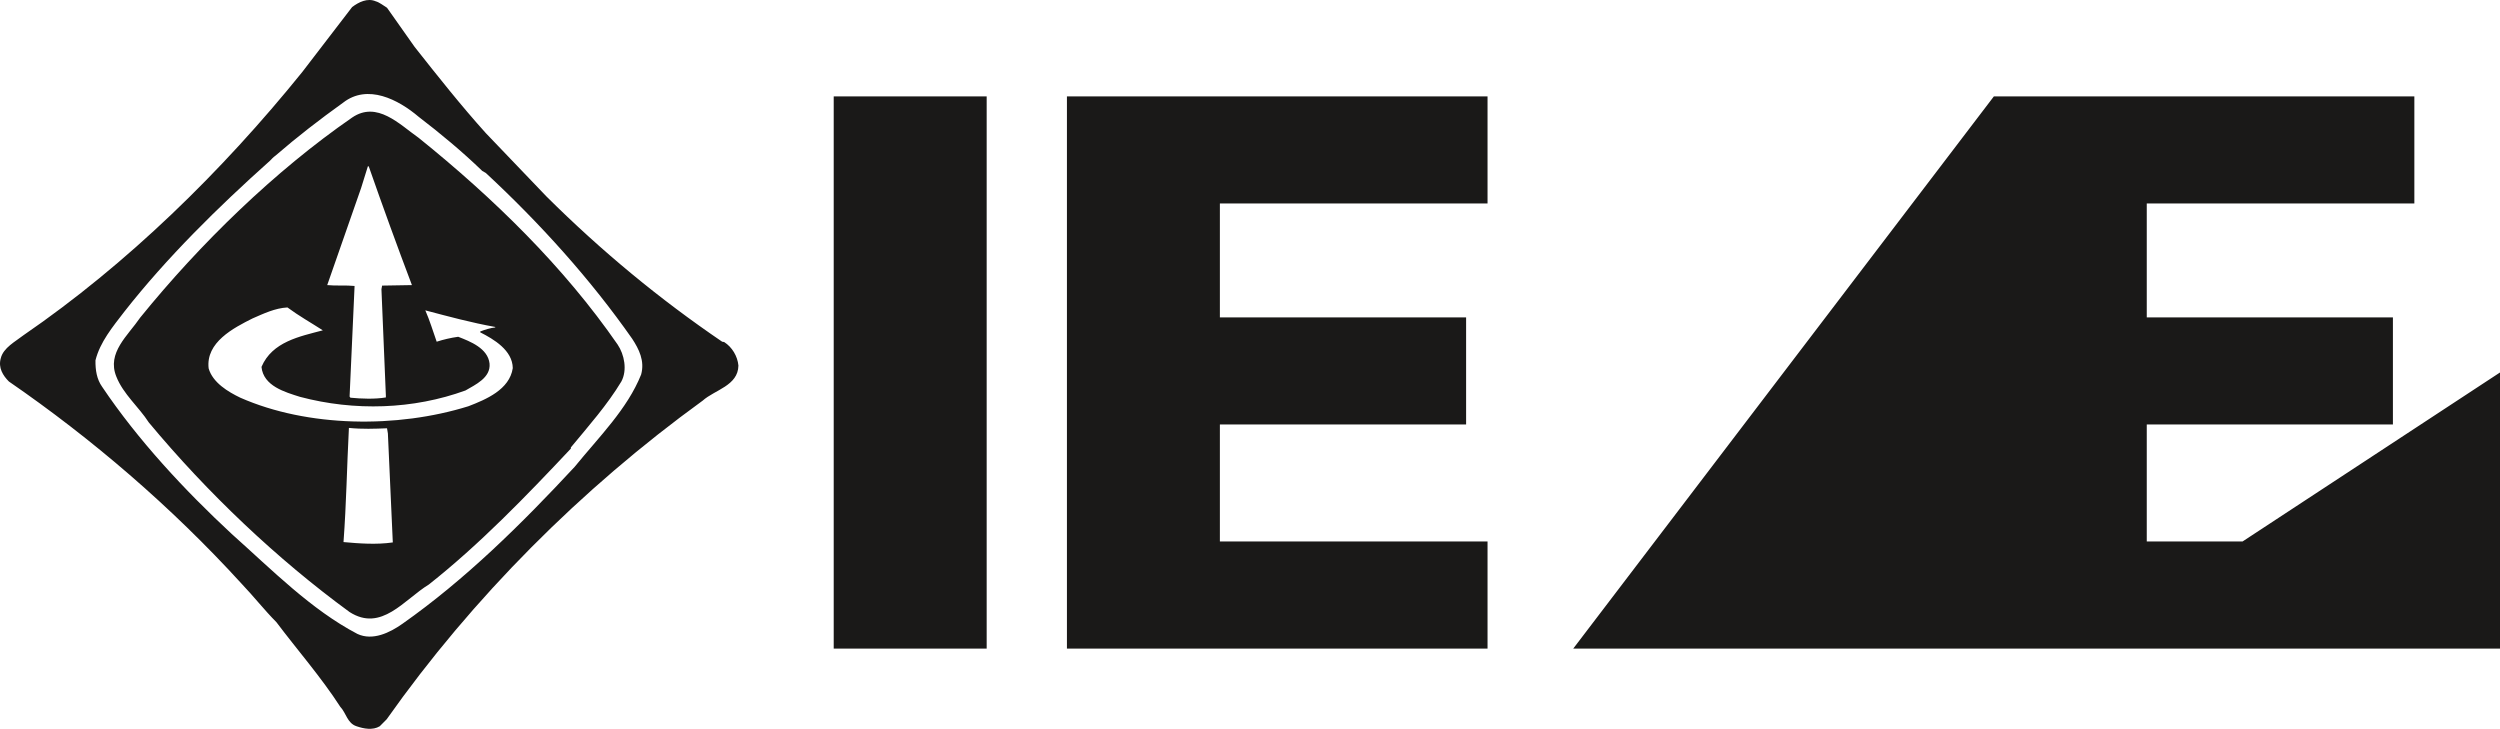
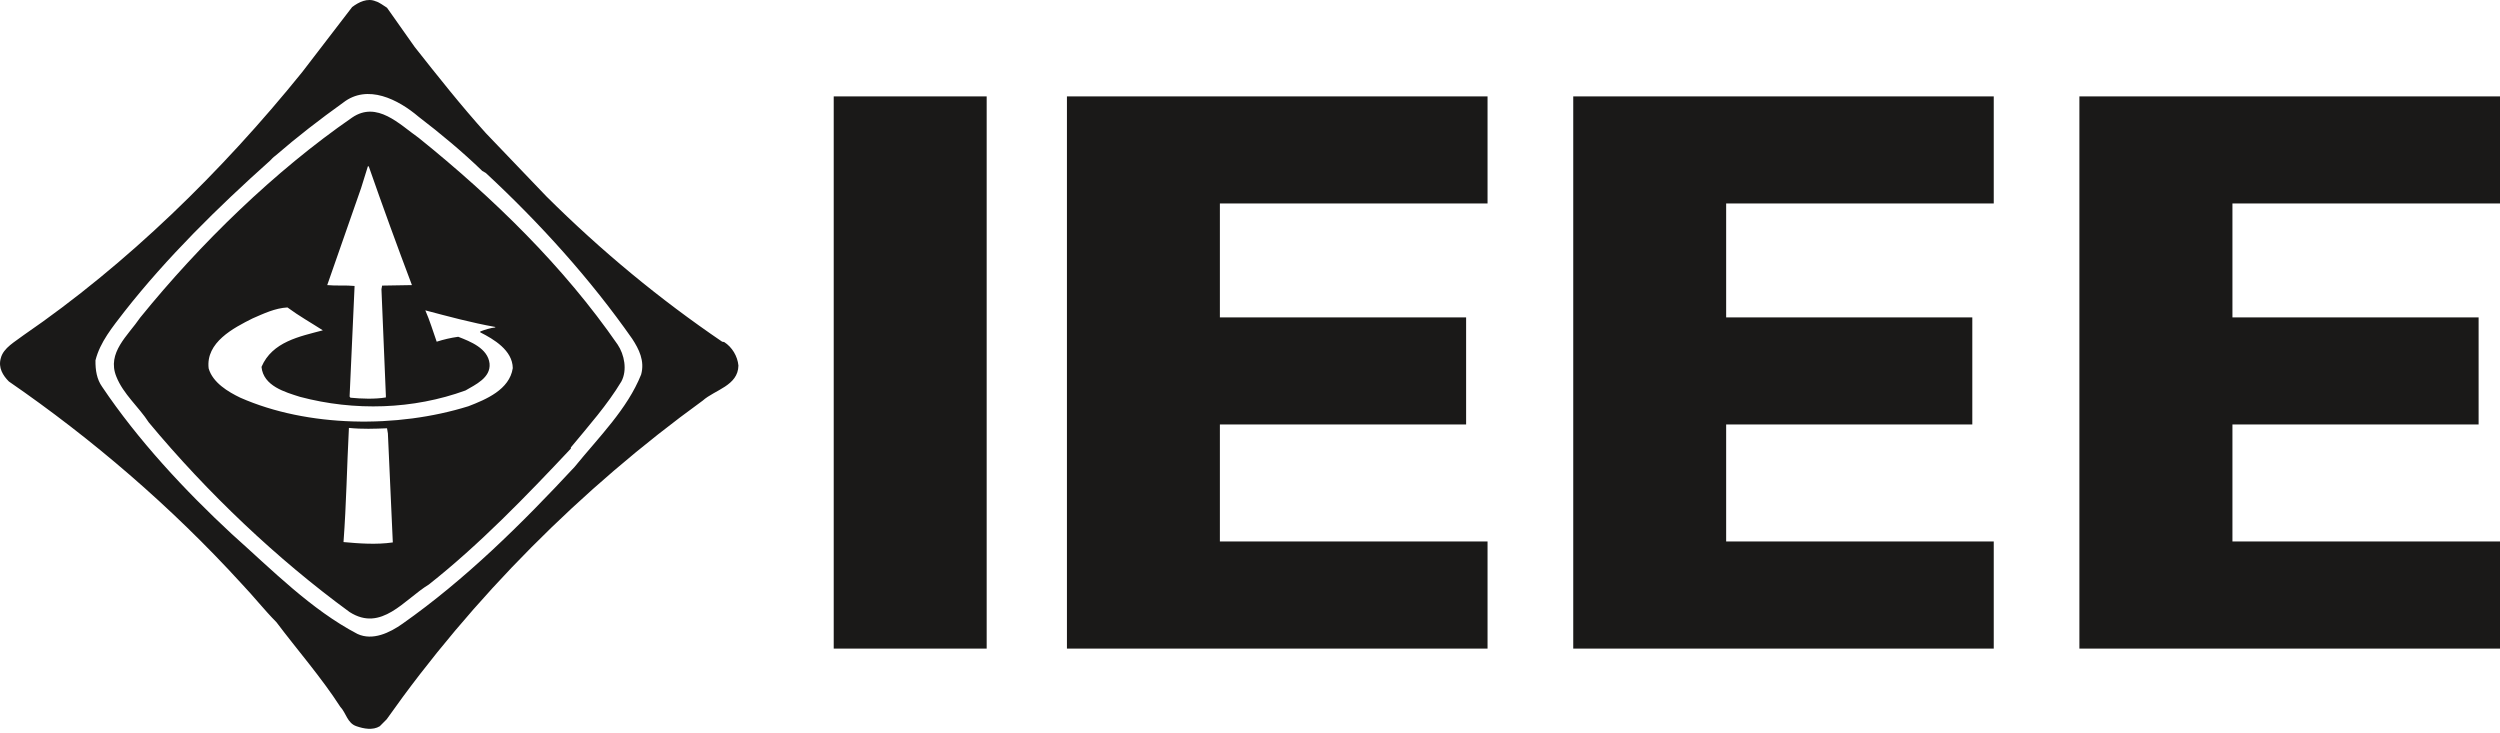
- <svg xmlns="http://www.w3.org/2000/svg" viewBox="0 0 512 149.262">
-   <path fill="#1a1918" d="M170.744 19.748h31.326v113.084h-31.326zm47.763 113.084V19.748h86.141v21.925h-54.817v23.334h50.428v21.929h-50.428v23.961h54.817v21.935zm103.692 0L408.34 19.748h86.12v21.925h-54.803v23.334h50.412v21.929h-50.412v23.961h54.803v21.935zm103.66 0L598.12 19.748h86.142v21.925h-54.8v23.334h50.417v21.929h-50.416v23.961h54.799v21.935zM71.457 87.637c-.414 7.985-.516 15.375-1.107 23.38 3.16.287 6.726.563 10.096.072L79.44 88.774l-.177-1.062c-2.566.1-4.995.203-7.806-.075zM51.718 65.214c-3.892 1.951-9.619 4.9-8.987 10.239.834 2.915 3.99 4.799 6.488 5.997 13.805 6.083 32.131 6.29 46.707 1.75 3.598-1.387 8.428-3.398 9.09-7.807-.039-3.642-3.895-5.935-6.665-7.33v-.173c.966-.381 2.077-.725 3.077-.83v-.097c-4.882-.875-9.595-2.152-14.323-3.402.91 2.075 1.567 4.263 2.326 6.42 1.42-.455 2.877-.8 4.41-1.01 2.494.971 6.064 2.36 6.418 5.477.278 2.916-2.913 4.336-4.928 5.52-10.692 3.89-22.72 4.27-33.87 1.312-3.08-.97-7.525-2.216-7.907-6.138 2.187-5.162 7.84-6.237 12.562-7.49-2.427-1.564-4.894-2.948-7.247-4.688-2.54.14-4.86 1.252-7.15 2.25zm23.62-31.149-1.384 4.443-6.94 19.879c1.738.177 3.89 0 5.596.177v.164l-1.015 22.486.175.236c2.22.218 4.993.329 7.256-.057v-.354l-.907-21.81.137-.738 6.106-.104c-3.046-8.047-6-16.175-8.845-24.322zm-3.224-9.988c5.105-3.478 9.686 1.385 13.643 4.164 15.296 12.312 29.73 26.405 40.729 42.32 1.386 2.053 2.013 5.242.77 7.566-2.852 4.756-6.7 9.097-10.346 13.505v.241c-9.094 9.68-18.698 19.632-29.076 27.83-5.065 3.082-9.715 9.813-16.239 5.643-14.854-10.855-29.069-24.351-41.119-38.826-2.043-3.182-5.234-5.79-6.654-9.4-1.984-4.887 2.389-8.394 4.89-12.075C41 49.892 56.26 35.033 72.114 24.077zM84.916 9.605l-5.653-8.013C78.569 1.17 77.706.47 76.94.265c-1.668-.723-3.466.152-4.826 1.184L61.883 14.774C45.469 35.102 26.04 54.083 4.843 68.633 3.166 69.942.675 71.22.157 73.378c-.557 1.94.454 3.542 1.66 4.75 16.974 11.691 33.202 25.571 47.647 41.4 2.563 2.694 4.643 5.373 7.15 7.902 4.226 5.622 9.189 11.289 13.073 17.32 1.217 1.273 1.426 3.366 3.33 3.986 1.492.516 3.332.866 4.755 0l1.414-1.42c17.563-24.88 39.837-47.226 64.724-65.266 2.491-2.225 7.25-3.052 7.318-7.181-.177-1.905-1.286-3.782-2.922-4.822l-.408-.067c-12.807-8.712-24.74-18.565-35.981-29.743L99.494 27.26C94.46 21.68 89.57 15.5 84.916 9.605zM70.28 21.019c4.993-3.886 11.276-.659 15.478 2.916 4.4 3.363 8.983 7.174 13.005 11.068l.732.42c11.139 10.336 21.485 21.823 29.984 33.967 1.378 2.113 2.595 4.508 1.826 7.313-2.835 7.085-8.593 12.732-13.629 18.92-10.894 11.725-22.385 23.071-35.25 32.123-2.602 1.84-6.112 3.54-9.23 2.08-9.47-4.957-17.454-13.077-25.742-20.475-9.613-8.913-19.259-19.29-26.544-30.146-1.084-1.523-1.389-3.402-1.357-5.411.936-3.747 3.504-6.831 5.933-9.99 8.608-10.97 19.152-21.376 29.801-30.882.246-.243.7-.762 1.086-1.009 4.572-3.954 9.115-7.454 13.907-10.894z" />
+ <svg xmlns="http://www.w3.org/2000/svg" width="512px" height="150px" viewBox="0 0 512 150" version="1.1" preserveAspectRatio="xMidYMid">
+   <g>
+     <path d="M170.746,19.748 L202.071,19.748 L202.071,132.832 L170.746,132.832 L170.746,19.748 Z M218.508,132.832 L218.508,19.748 L304.65,19.748 L304.65,41.673 L249.832,41.673 L249.832,65.007 L300.261,65.007 L300.261,86.936 L249.832,86.936 L249.832,110.897 L304.65,110.897 L304.65,132.832 L218.508,132.832 Z M322.2,132.832 L322.2,19.748 L408.32,19.748 L408.32,41.673 L353.517,41.673 L353.517,65.007 L403.929,65.007 L403.929,86.936 L353.517,86.936 L353.517,110.897 L408.32,110.897 L408.32,132.832 L322.2,132.832 Z M425.86,132.832 L425.86,19.748 L512.001,19.748 L512.001,41.673 L457.203,41.673 L457.203,65.007 L507.619,65.007 L507.619,86.936 L457.203,86.936 L457.203,110.897 L512.001,110.897 L512.001,132.832 L425.86,132.832 Z M71.458,87.637 C71.044,95.622 70.942,103.012 70.351,111.016 C73.512,111.304 77.078,111.58 80.448,111.089 L79.441,88.774 L79.264,87.712 C76.698,87.812 74.269,87.915 71.458,87.637 Z M51.72,65.214 C47.827,67.165 42.101,70.115 42.732,75.453 C43.566,78.368 46.723,80.252 49.22,81.45 C63.025,87.533 81.352,87.74 95.927,83.199 C99.525,81.813 104.356,79.802 105.017,75.393 C104.978,71.751 101.122,69.458 98.352,68.063 L98.352,67.89 C99.318,67.509 100.429,67.165 101.429,67.061 L101.429,66.963 C96.548,66.088 91.834,64.811 87.106,63.561 C88.017,65.636 88.674,67.824 89.433,69.98 C90.853,69.526 92.31,69.181 93.843,68.972 C96.336,69.942 99.907,71.33 100.261,74.448 C100.538,77.364 97.347,78.784 95.332,79.968 C84.641,83.858 72.612,84.238 61.462,81.28 C58.382,80.309 53.938,79.064 53.556,75.142 C55.742,69.98 61.396,68.905 66.118,67.651 C63.691,66.088 61.223,64.704 58.871,62.964 C56.331,63.104 54.01,64.216 51.72,65.214 L51.72,65.214 Z M75.34,34.065 L73.956,38.508 L67.016,58.387 C68.754,58.564 70.906,58.387 72.612,58.564 L72.612,58.728 L71.597,81.214 L71.772,81.45 C73.992,81.668 76.764,81.779 79.027,81.393 L79.027,81.039 L78.121,59.229 L78.257,58.491 L84.363,58.387 C81.318,50.34 78.364,42.212 75.519,34.065 L75.34,34.065 L75.34,34.065 Z M72.115,24.077 C77.221,20.599 81.802,25.462 85.758,28.241 C101.054,40.553 115.489,54.646 126.487,70.561 C127.873,72.614 128.5,75.803 127.257,78.127 C124.406,82.883 120.558,87.224 116.911,91.632 L116.911,91.873 C107.817,101.554 98.213,111.505 87.835,119.703 C82.77,122.785 78.121,129.516 71.597,125.346 C56.742,114.491 42.527,100.995 30.477,86.52 C28.434,83.338 25.244,80.729 23.823,77.121 C21.84,72.233 26.212,68.726 28.714,65.045 C41,49.892 56.26,35.033 72.115,24.077 L72.115,24.077 Z M84.918,9.605 L79.264,1.592 C78.571,1.17 77.707,0.47 76.941,0.265 C75.274,-0.458 73.476,0.417 72.115,1.449 L61.884,14.774 C45.471,35.102 26.041,54.083 4.844,68.633 C3.168,69.942 0.677,71.22 0.158,73.378 C-0.398,75.319 0.613,76.92 1.818,78.127 C18.792,89.819 35.02,103.699 49.465,119.528 C52.029,122.222 54.108,124.901 56.616,127.43 C60.841,133.052 65.804,138.719 69.688,144.75 C70.906,146.023 71.115,148.116 73.019,148.736 C74.51,149.252 76.351,149.602 77.773,148.736 L79.187,147.316 C96.75,122.435 119.025,100.09 143.912,82.05 C146.403,79.825 151.161,78.998 151.229,74.869 C151.052,72.964 149.943,71.087 148.307,70.047 L147.9,69.98 C135.093,61.268 123.16,51.415 111.918,40.237 L99.495,27.259 C94.462,21.68 89.571,15.5 84.918,9.605 L84.918,9.605 Z M70.281,21.019 C75.274,17.133 81.557,20.36 85.758,23.935 C90.158,27.298 94.741,31.109 98.764,35.003 L99.495,35.424 C110.634,45.759 120.98,57.246 129.479,69.39 C130.857,71.503 132.075,73.898 131.305,76.703 C128.471,83.788 122.712,89.435 117.677,95.622 C106.783,107.348 95.291,118.694 82.427,127.746 C79.825,129.586 76.314,131.286 73.196,129.825 C63.727,124.869 55.742,116.749 47.454,109.351 C37.842,100.438 28.195,90.06 20.91,79.205 C19.827,77.682 19.522,75.803 19.554,73.794 C20.49,70.047 23.058,66.963 25.487,63.804 C34.095,52.833 44.639,42.428 55.288,32.922 C55.533,32.679 55.987,32.16 56.373,31.913 C60.946,27.959 65.489,24.459 70.281,21.019 L70.281,21.019 Z" fill="#1A1918" />
+   </g>
</svg>
